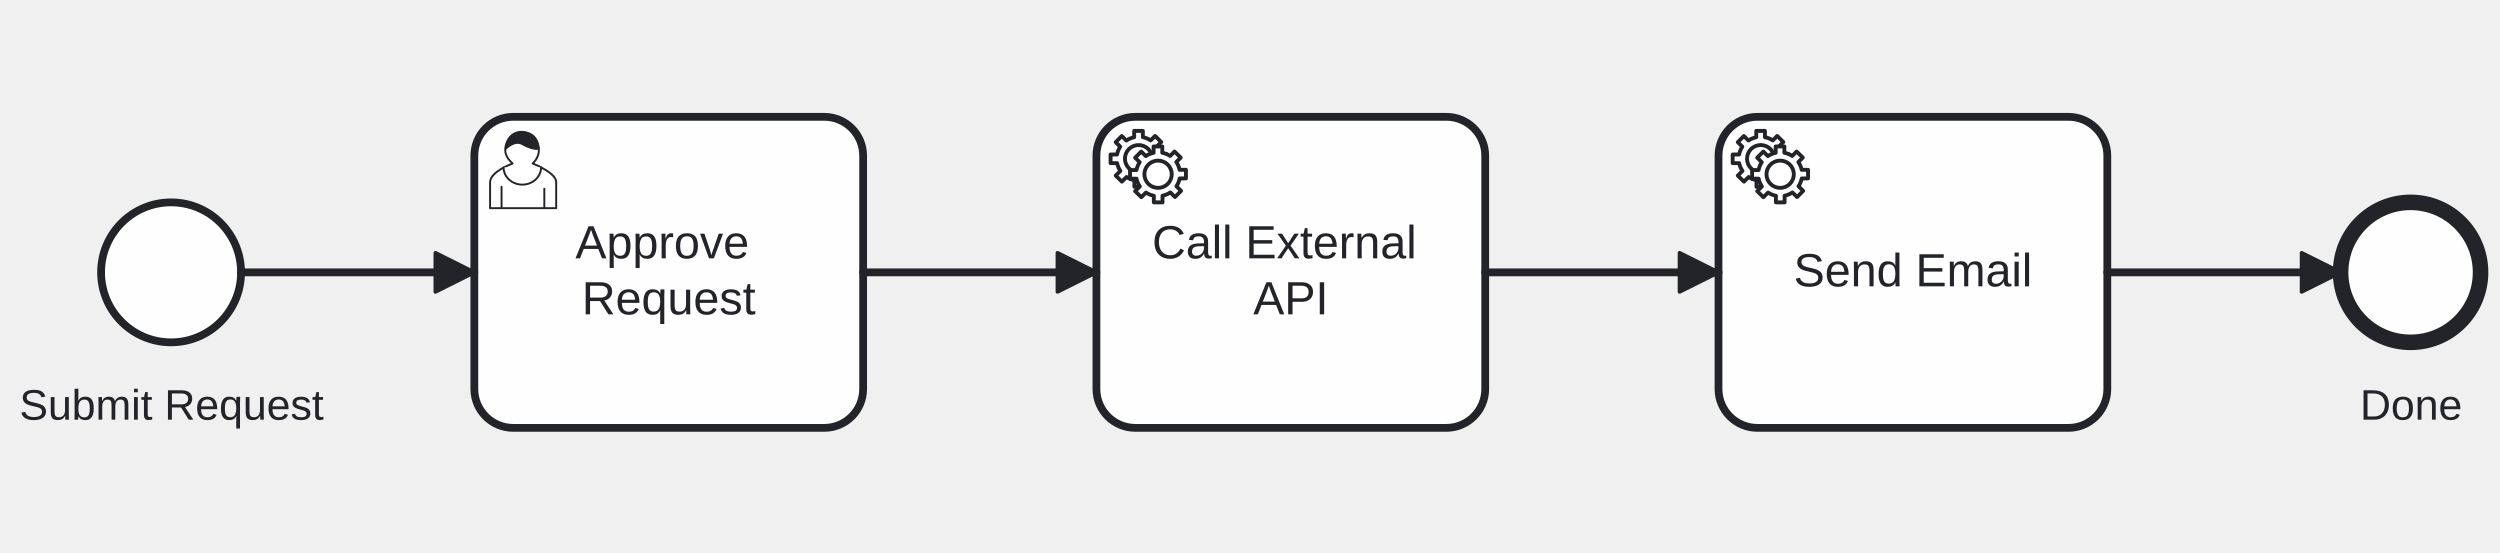
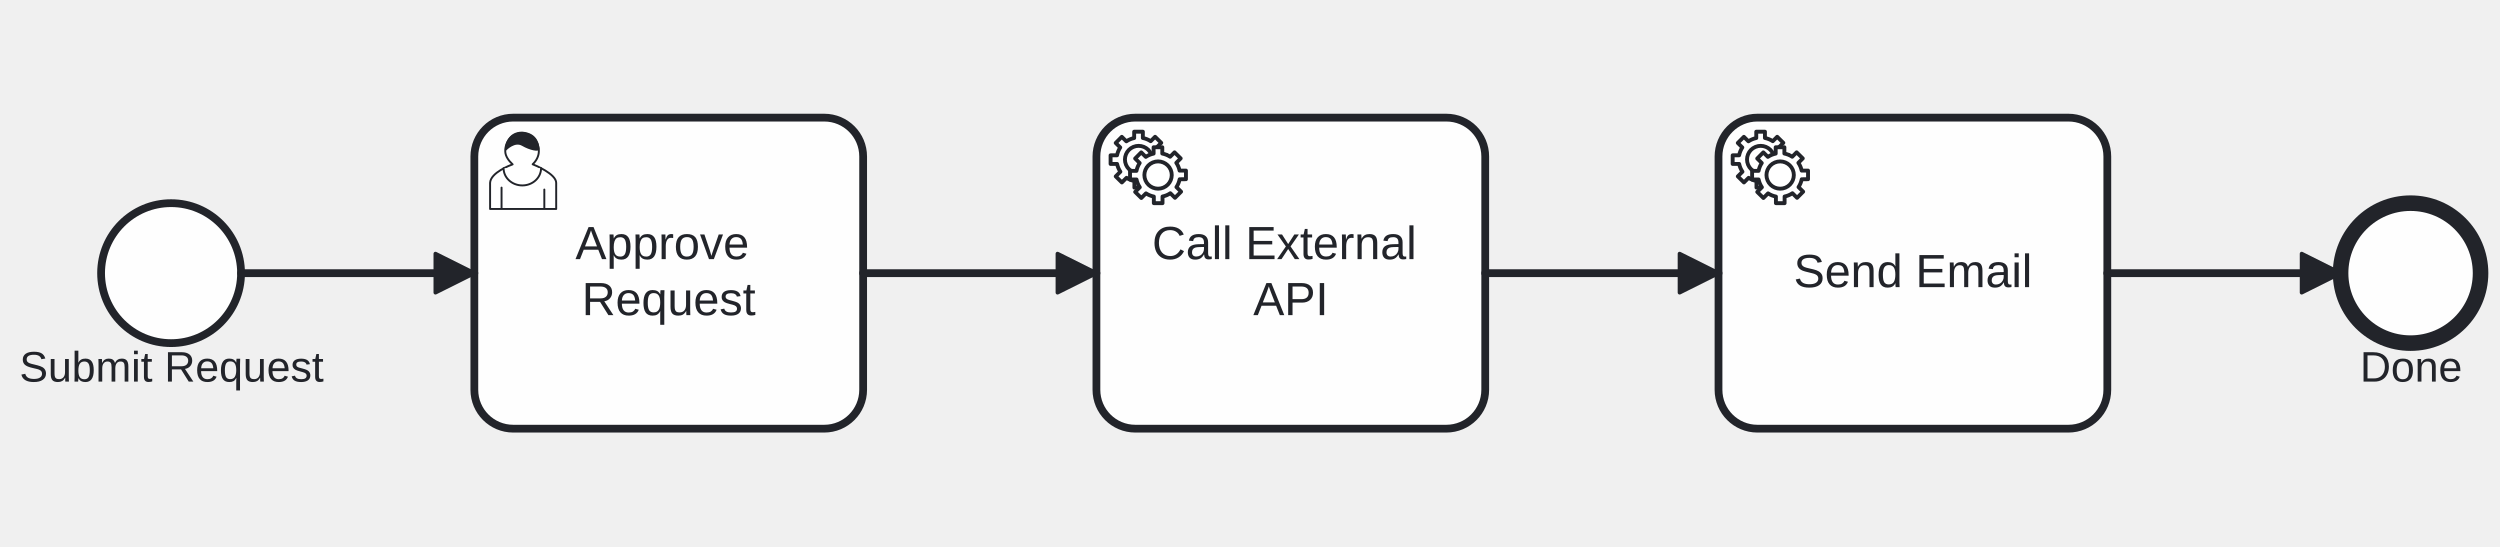
- <svg xmlns="http://www.w3.org/2000/svg" width="810" height="179" viewBox="166 87 643 92" version="1.1">
+ <svg xmlns="http://www.w3.org/2000/svg" width="810" height="177" viewBox="166 87 643 90" version="1.1">
  <g class="djs-group">
    <g class="djs-element djs-shape" data-element-id="Start" transform="translate(192, 114)" style="display: block;">
      <g class="djs-visual">
        <circle cx="18" cy="18" r="18" style="stroke-linecap: round; stroke-linejoin: round; stroke: hsl(225, 10%, 15%); stroke-width: 2px; fill: white; fill-opacity: 0.95;" />
      </g>
      <rect style="fill: none; stroke-opacity: 0; stroke: white; stroke-width: 15px;" class="djs-hit djs-hit-all" x="0" y="0" width="36" height="36" />
      <circle cx="18" cy="18" r="23" style="fill: none;" class="djs-outline" />
+     </g>
+   </g>
+   <g class="djs-group">
+     <g class="djs-element djs-shape" data-element-id="Start_label" transform="translate(171, 150)" style="display: block;">
+       <g class="djs-visual">
+         <text style="font-family: Arial, sans-serif; font-size: 11px; font-weight: normal; fill: hsl(225, 10%, 15%);" lineHeight="1.2" class="djs-label">
+           <tspan x="0" y="9.9">Submit Request</tspan>
+         </text>
+       </g>
+       <rect style="fill: none; stroke-opacity: 0; stroke: white; stroke-width: 15px;" class="djs-hit djs-hit-all" x="0" y="0" width="79" height="14" />
+       <rect x="-5" y="-5" rx="4" width="89" height="24" style="fill: none;" class="djs-outline" />
    </g>
  </g>
  <g class="djs-group">
    <g class="djs-element djs-shape" data-element-id="ApproveRequest" transform="translate(288, 92)" style="display: block;">
      <g class="djs-visual">
        <rect x="0" y="0" width="100" height="80" rx="10" ry="10" style="stroke-linecap: round; stroke-linejoin: round; stroke: hsl(225, 10%, 15%); stroke-width: 2px; fill: white; fill-opacity: 0.95;" />
        <text style="font-family: Arial, sans-serif; font-size: 12px; font-weight: normal; fill: hsl(225, 10%, 15%);" lineHeight="1.2" class="djs-label">
          <tspan x="25.988" y="36.4">Approve </tspan>
          <tspan x="27.656" y="50.8">Request</tspan>
        </text>
        <path style="fill: white; stroke-linecap: round; stroke-linejoin: round; stroke: hsl(225, 10%, 15%); stroke-width: 0.5px;" d="m 15,12 c 0.909,-0.845 1.594,-2.049 1.594,-3.385 0,-2.554 -1.805,-4.622 -4.357,-4.622 -2.552,0 -4.288,2.068 -4.288,4.622 0,1.348 0.974,2.562 1.896,3.405 -0.529,0.187 -5.669,2.097 -5.794,4.756 v 6.718 h 17 v -6.718 c 0,-2.298 -5.528,-4.595 -6.051,-4.776 zm -8,6 l 0,5.5 m 11,0 l 0,-5" />
        <path style="fill: white; stroke-linecap: round; stroke-linejoin: round; stroke: hsl(225, 10%, 15%); stroke-width: 0.5px;" d="m 15,12 m 2.162,1.009 c 0,2.447 -2.158,4.431 -4.821,4.431 -2.665,0 -4.822,-1.981 -4.822,-4.431 " />
        <path style="fill: hsl(225, 10%, 15%); stroke-linecap: round; stroke-linejoin: round; stroke: hsl(225, 10%, 15%); stroke-width: 0.5px;" d="m 15,12 m -6.9,-3.80 c 0,0 2.251,-2.358 4.274,-1.177 2.024,1.181 4.221,1.537 4.124,0.965 -0.098,-0.57 -0.117,-3.791 -4.191,-4.136 -3.575,0.001 -4.208,3.367 -4.207,4.348 z" />
      </g>
      <rect style="fill: none; stroke-opacity: 0; stroke: white; stroke-width: 15px;" class="djs-hit djs-hit-all" x="0" y="0" width="100" height="80" />
      <rect x="-5" y="-5" rx="14" width="110" height="90" style="fill: none;" class="djs-outline" />
    </g>
  </g>
  <g class="djs-group">
    <g class="djs-element djs-shape" data-element-id="CallAPI" transform="translate(448, 92)" style="display: block;">
      <g class="djs-visual">
        <rect x="0" y="0" width="100" height="80" rx="10" ry="10" style="stroke-linecap: round; stroke-linejoin: round; stroke: hsl(225, 10%, 15%); stroke-width: 2px; fill: white; fill-opacity: 0.95;" />
        <text style="font-family: Arial, sans-serif; font-size: 12px; font-weight: normal; fill: hsl(225, 10%, 15%);" lineHeight="1.2" class="djs-label">
          <tspan x="14.324" y="36.4">Call External </tspan>
          <tspan x="40.328" y="50.8">API</tspan>
        </text>
        <circle cx="5" cy="5" r="5" style="stroke-linecap: round; stroke-linejoin: round; stroke: none; stroke-width: 2px; fill: white;" transform="translate(6, 6)" />
        <path style="fill: white; stroke-linecap: round; stroke-linejoin: round; stroke: hsl(225, 10%, 15%); stroke-width: 1px;" d="m 12,18 v -1.713 c 0.352,-0.07 0.704,-0.178 1.048,-0.321 0.344,-0.145 0.666,-0.321 0.966,-0.521 l 1.194,1.18 1.567,-1.577 -1.195,-1.18 c 0.403,-0.614 0.683,-1.299 0.825,-2.018 l 1.622,-0.01 v -2.22 l -1.637,0.01 c -0.073,-0.352 -0.178,-0.7 -0.324,-1.044 -0.145,-0.344 -0.321,-0.664 -0.523,-0.962 l 1.131,-1.136 -1.583,-1.563 -1.13,1.136 c -0.614,-0.401 -1.303,-0.681 -2.023,-0.822 l 0.009,-1.619 h -2.241 l 0.004,1.631 c -0.354,0.074 -0.705,0.18 -1.05,0.324 -0.344,0.144 -0.665,0.321 -0.964,0.52 l -1.17,-1.158 -1.567,1.579 1.168,1.157 c -0.403,0.613 -0.683,1.298 -0.825,2.017 l -1.659,0.003 v 2.222 l 1.672,-0.006 c 0.073,0.351 0.18,0.702 0.324,1.045 0.145,0.344 0.321,0.664 0.523,0.961 l -1.199,1.197 1.584,1.56 1.196,-1.193 c 0.614,0.403 1.303,0.682 2.023,0.823 l 7.19e-4,1.699 h 2.227 z m 0.221,-3.996 c -1.789,0.75 -3.858,-0.093 -4.61,-1.874 -0.752,-1.783 0.091,-3.846 1.88,-4.596 1.788,-0.749 3.857,0.093 4.609,1.874 0.752,1.782 -0.091,3.846 -1.88,4.596 z" />
        <circle cx="5" cy="5" r="5" style="stroke-linecap: round; stroke-linejoin: round; stroke: none; stroke-width: 2px; fill: white;" transform="translate(11, 10)" />
        <path style="fill: white; stroke-linecap: round; stroke-linejoin: round; stroke: hsl(225, 10%, 15%); stroke-width: 1px;" d="m 17,22 v -1.713 c 0.352,-0.07 0.704,-0.178 1.048,-0.321 0.344,-0.145 0.666,-0.321 0.966,-0.521 l 1.194,1.18 1.567,-1.577 -1.195,-1.18 c 0.403,-0.614 0.683,-1.299 0.825,-2.018 l 1.622,-0.01 v -2.22 l -1.637,0.01 c -0.073,-0.352 -0.178,-0.7 -0.324,-1.044 -0.145,-0.344 -0.321,-0.664 -0.523,-0.962 l 1.131,-1.136 -1.583,-1.563 -1.13,1.136 c -0.614,-0.401 -1.303,-0.681 -2.023,-0.822 l 0.009,-1.619 h -2.241 l 0.004,1.631 c -0.354,0.074 -0.705,0.18 -1.05,0.324 -0.344,0.144 -0.665,0.321 -0.964,0.52 l -1.17,-1.158 -1.567,1.579 1.168,1.157 c -0.403,0.613 -0.683,1.298 -0.825,2.017 l -1.659,0.003 v 2.222 l 1.672,-0.006 c 0.073,0.351 0.18,0.702 0.324,1.045 0.145,0.344 0.321,0.664 0.523,0.961 l -1.199,1.197 1.584,1.56 1.196,-1.193 c 0.614,0.403 1.303,0.682 2.023,0.823 l 7.19e-4,1.699 h 2.227 z m 0.221,-3.996 c -1.789,0.75 -3.858,-0.093 -4.61,-1.874 -0.752,-1.783 0.091,-3.846 1.88,-4.596 1.788,-0.749 3.857,0.093 4.609,1.874 0.752,1.782 -0.091,3.846 -1.88,4.596 z" />
      </g>
      <rect style="fill: none; stroke-opacity: 0; stroke: white; stroke-width: 15px;" class="djs-hit djs-hit-all" x="0" y="0" width="100" height="80" />
      <rect x="-5" y="-5" rx="14" width="110" height="90" style="fill: none;" class="djs-outline" />
    </g>
  </g>
  <g class="djs-group">
    <g class="djs-element djs-shape" data-element-id="SendNotification" transform="translate(608, 92)" style="display: block;">
      <g class="djs-visual">
        <rect x="0" y="0" width="100" height="80" rx="10" ry="10" style="stroke-linecap: round; stroke-linejoin: round; stroke: hsl(225, 10%, 15%); stroke-width: 2px; fill: white; fill-opacity: 0.95;" />
        <text style="font-family: Arial, sans-serif; font-size: 12px; font-weight: normal; fill: hsl(225, 10%, 15%);" lineHeight="1.2" class="djs-label">
          <tspan x="19.322" y="43.6">Send Email</tspan>
        </text>
        <circle cx="5" cy="5" r="5" style="stroke-linecap: round; stroke-linejoin: round; stroke: none; stroke-width: 2px; fill: white;" transform="translate(6, 6)" />
        <path style="fill: white; stroke-linecap: round; stroke-linejoin: round; stroke: hsl(225, 10%, 15%); stroke-width: 1px;" d="m 12,18 v -1.713 c 0.352,-0.07 0.704,-0.178 1.048,-0.321 0.344,-0.145 0.666,-0.321 0.966,-0.521 l 1.194,1.18 1.567,-1.577 -1.195,-1.18 c 0.403,-0.614 0.683,-1.299 0.825,-2.018 l 1.622,-0.01 v -2.22 l -1.637,0.01 c -0.073,-0.352 -0.178,-0.7 -0.324,-1.044 -0.145,-0.344 -0.321,-0.664 -0.523,-0.962 l 1.131,-1.136 -1.583,-1.563 -1.13,1.136 c -0.614,-0.401 -1.303,-0.681 -2.023,-0.822 l 0.009,-1.619 h -2.241 l 0.004,1.631 c -0.354,0.074 -0.705,0.18 -1.05,0.324 -0.344,0.144 -0.665,0.321 -0.964,0.52 l -1.17,-1.158 -1.567,1.579 1.168,1.157 c -0.403,0.613 -0.683,1.298 -0.825,2.017 l -1.659,0.003 v 2.222 l 1.672,-0.006 c 0.073,0.351 0.18,0.702 0.324,1.045 0.145,0.344 0.321,0.664 0.523,0.961 l -1.199,1.197 1.584,1.56 1.196,-1.193 c 0.614,0.403 1.303,0.682 2.023,0.823 l 7.19e-4,1.699 h 2.227 z m 0.221,-3.996 c -1.789,0.75 -3.858,-0.093 -4.61,-1.874 -0.752,-1.783 0.091,-3.846 1.88,-4.596 1.788,-0.749 3.857,0.093 4.609,1.874 0.752,1.782 -0.091,3.846 -1.88,4.596 z" />
        <circle cx="5" cy="5" r="5" style="stroke-linecap: round; stroke-linejoin: round; stroke: none; stroke-width: 2px; fill: white;" transform="translate(11, 10)" />
        <path style="fill: white; stroke-linecap: round; stroke-linejoin: round; stroke: hsl(225, 10%, 15%); stroke-width: 1px;" d="m 17,22 v -1.713 c 0.352,-0.07 0.704,-0.178 1.048,-0.321 0.344,-0.145 0.666,-0.321 0.966,-0.521 l 1.194,1.18 1.567,-1.577 -1.195,-1.18 c 0.403,-0.614 0.683,-1.299 0.825,-2.018 l 1.622,-0.01 v -2.22 l -1.637,0.01 c -0.073,-0.352 -0.178,-0.7 -0.324,-1.044 -0.145,-0.344 -0.321,-0.664 -0.523,-0.962 l 1.131,-1.136 -1.583,-1.563 -1.13,1.136 c -0.614,-0.401 -1.303,-0.681 -2.023,-0.822 l 0.009,-1.619 h -2.241 l 0.004,1.631 c -0.354,0.074 -0.705,0.18 -1.05,0.324 -0.344,0.144 -0.665,0.321 -0.964,0.52 l -1.17,-1.158 -1.567,1.579 1.168,1.157 c -0.403,0.613 -0.683,1.298 -0.825,2.017 l -1.659,0.003 v 2.222 l 1.672,-0.006 c 0.073,0.351 0.18,0.702 0.324,1.045 0.145,0.344 0.321,0.664 0.523,0.961 l -1.199,1.197 1.584,1.56 1.196,-1.193 c 0.614,0.403 1.303,0.682 2.023,0.823 l 7.19e-4,1.699 h 2.227 z m 0.221,-3.996 c -1.789,0.75 -3.858,-0.093 -4.61,-1.874 -0.752,-1.783 0.091,-3.846 1.88,-4.596 1.788,-0.749 3.857,0.093 4.609,1.874 0.752,1.782 -0.091,3.846 -1.88,4.596 z" />
      </g>
      <rect style="fill: none; stroke-opacity: 0; stroke: white; stroke-width: 15px;" class="djs-hit djs-hit-all" x="0" y="0" width="100" height="80" />
      <rect x="-5" y="-5" rx="14" width="110" height="90" style="fill: none;" class="djs-outline" />
    </g>
  </g>
  <g class="djs-group">
    <g class="djs-element djs-shape" data-element-id="End" transform="translate(768, 114)" style="display: block;">
      <g class="djs-visual">
        <circle cx="18" cy="18" r="18" style="stroke-linecap: round; stroke-linejoin: round; stroke: hsl(225, 10%, 15%); stroke-width: 4px; fill: white; fill-opacity: 0.95;" />
      </g>
      <rect style="fill: none; stroke-opacity: 0; stroke: white; stroke-width: 15px;" class="djs-hit djs-hit-all" x="0" y="0" width="36" height="36" />
      <circle cx="18" cy="18" r="24" style="fill: none;" class="djs-outline" />
    </g>
  </g>
  <g class="djs-group">
+     <g class="djs-element djs-shape" data-element-id="End_label" transform="translate(773, 150)" style="display: block;">
+       <g class="djs-visual">
+         <text style="font-family: Arial, sans-serif; font-size: 11px; font-weight: normal; fill: hsl(225, 10%, 15%);" lineHeight="1.2" class="djs-label">
+           <tspan x="0" y="9.9">Done</tspan>
+         </text>
+       </g>
+       <rect style="fill: none; stroke-opacity: 0; stroke: white; stroke-width: 15px;" class="djs-hit djs-hit-all" x="0" y="0" width="27" height="14" />
+       <rect x="-5" y="-5" rx="4" width="37" height="24" style="fill: none;" class="djs-outline" />
+     </g>
+   </g>
+   <g class="djs-group">
    <g class="djs-element djs-connection" data-element-id="Flow1" style="display: block;">
      <g class="djs-visual">
        <defs>
          <marker id="marker-seq-0" viewBox="0 0 20 20" refX="11" refY="10" markerWidth="10" markerHeight="10" orient="auto">
            <path d="M 1 5 L 11 10 L 1 15 Z" style="stroke-linecap: round; stroke-linejoin: round; stroke: hsl(225, 10%, 15%); stroke-width: 1px; fill: hsl(225, 10%, 15%);" />
          </marker>
        </defs>
        <path style="fill: none; stroke-linecap: round; stroke-linejoin: round; stroke: hsl(225, 10%, 15%); stroke-width: 2px; marker-end: url(#marker-seq-0);" data-corner-radius="5" d="M228,132L288,132" />
      </g>
      <path d="M228,132L288,132" style="fill: none; stroke-opacity: 0; stroke: white; stroke-width: 15px;" class="djs-hit djs-hit-stroke" />
      <rect x="223" y="127" rx="4" width="70" height="10" style="fill: none;" class="djs-outline" />
    </g>
  </g>
  <g class="djs-group">
    <g class="djs-element djs-connection" data-element-id="Flow2" style="display: block;">
      <g class="djs-visual">
        <defs>
          <marker id="marker-seq-1" viewBox="0 0 20 20" refX="11" refY="10" markerWidth="10" markerHeight="10" orient="auto">
            <path d="M 1 5 L 11 10 L 1 15 Z" style="stroke-linecap: round; stroke-linejoin: round; stroke: hsl(225, 10%, 15%); stroke-width: 1px; fill: hsl(225, 10%, 15%);" />
          </marker>
        </defs>
        <path style="fill: none; stroke-linecap: round; stroke-linejoin: round; stroke: hsl(225, 10%, 15%); stroke-width: 2px; marker-end: url(#marker-seq-1);" data-corner-radius="5" d="M388,132L448,132" />
      </g>
      <path d="M388,132L448,132" style="fill: none; stroke-opacity: 0; stroke: white; stroke-width: 15px;" class="djs-hit djs-hit-stroke" />
      <rect x="383" y="127" rx="4" width="70" height="10" style="fill: none;" class="djs-outline" />
    </g>
  </g>
  <g class="djs-group">
    <g class="djs-element djs-connection" data-element-id="Flow3" style="display: block;">
      <g class="djs-visual">
        <defs>
          <marker id="marker-seq-2" viewBox="0 0 20 20" refX="11" refY="10" markerWidth="10" markerHeight="10" orient="auto">
            <path d="M 1 5 L 11 10 L 1 15 Z" style="stroke-linecap: round; stroke-linejoin: round; stroke: hsl(225, 10%, 15%); stroke-width: 1px; fill: hsl(225, 10%, 15%);" />
          </marker>
        </defs>
        <path style="fill: none; stroke-linecap: round; stroke-linejoin: round; stroke: hsl(225, 10%, 15%); stroke-width: 2px; marker-end: url(#marker-seq-2);" data-corner-radius="5" d="M548,132L608,132" />
      </g>
      <path d="M548,132L608,132" style="fill: none; stroke-opacity: 0; stroke: white; stroke-width: 15px;" class="djs-hit djs-hit-stroke" />
      <rect x="543" y="127" rx="4" width="70" height="10" style="fill: none;" class="djs-outline" />
    </g>
  </g>
  <g class="djs-group">
    <g class="djs-element djs-connection" data-element-id="Flow4" style="display: block;">
      <g class="djs-visual">
        <defs>
          <marker id="marker-seq-3" viewBox="0 0 20 20" refX="11" refY="10" markerWidth="10" markerHeight="10" orient="auto">
            <path d="M 1 5 L 11 10 L 1 15 Z" style="stroke-linecap: round; stroke-linejoin: round; stroke: hsl(225, 10%, 15%); stroke-width: 1px; fill: hsl(225, 10%, 15%);" />
          </marker>
        </defs>
        <path style="fill: none; stroke-linecap: round; stroke-linejoin: round; stroke: hsl(225, 10%, 15%); stroke-width: 2px; marker-end: url(#marker-seq-3);" data-corner-radius="5" d="M708,132L768,132" />
      </g>
      <path d="M708,132L768,132" style="fill: none; stroke-opacity: 0; stroke: white; stroke-width: 15px;" class="djs-hit djs-hit-stroke" />
      <rect x="703" y="127" rx="4" width="70" height="10" style="fill: none;" class="djs-outline" />
    </g>
  </g>
-   <g class="djs-group">
-     <g class="djs-element djs-shape" data-element-id="Start_label" style="display: block;" transform="translate(171, 160)">
-       <g class="djs-visual">
-         <text style="font-family: Arial, sans-serif; font-size: 11px; font-weight: normal; fill: hsl(225, 10%, 15%);" lineHeight="1.2" class="djs-label">
-           <tspan x="0" y="9.9">Submit Request</tspan>
-         </text>
-       </g>
-       <rect style="fill: none; stroke-opacity: 0; stroke: white; stroke-width: 15px;" class="djs-hit djs-hit-all" x="0" y="0" width="79" height="14" />
-       <rect x="-5" y="-5" rx="4" width="89" height="24" style="fill: none;" class="djs-outline" />
-     </g>
-   </g>
-   <g class="djs-group">
-     <g class="djs-element djs-shape" data-element-id="End_label" style="display: block;" transform="translate(773, 160)">
-       <g class="djs-visual">
-         <text style="font-family: Arial, sans-serif; font-size: 11px; font-weight: normal; fill: hsl(225, 10%, 15%);" lineHeight="1.2" class="djs-label">
-           <tspan x="0" y="9.9">Done</tspan>
-         </text>
-       </g>
-       <rect style="fill: none; stroke-opacity: 0; stroke: white; stroke-width: 15px;" class="djs-hit djs-hit-all" x="0" y="0" width="27" height="14" />
-       <rect x="-5" y="-5" rx="4" width="37" height="24" style="fill: none;" class="djs-outline" />
-     </g>
-   </g>
</svg>
